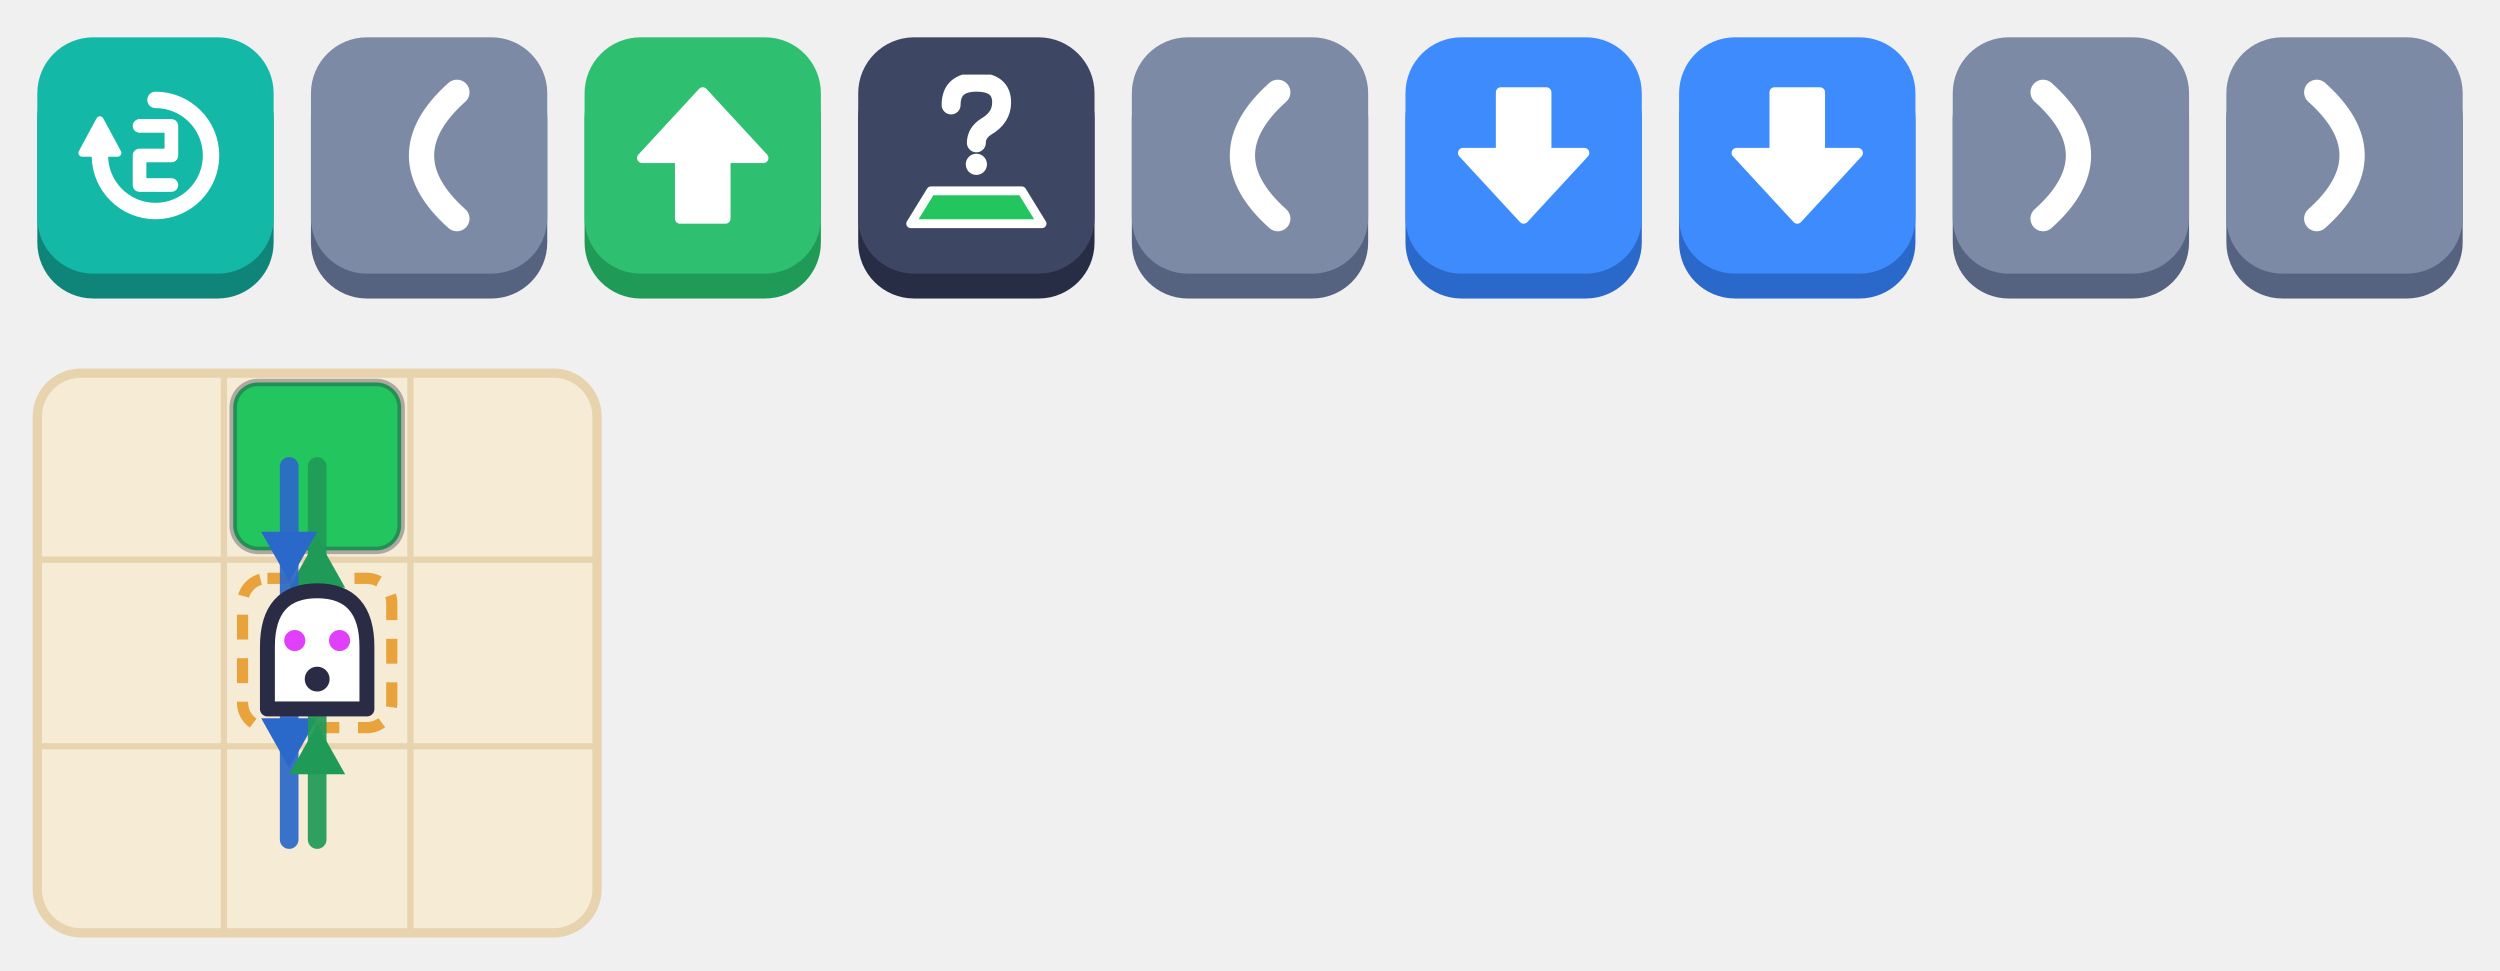
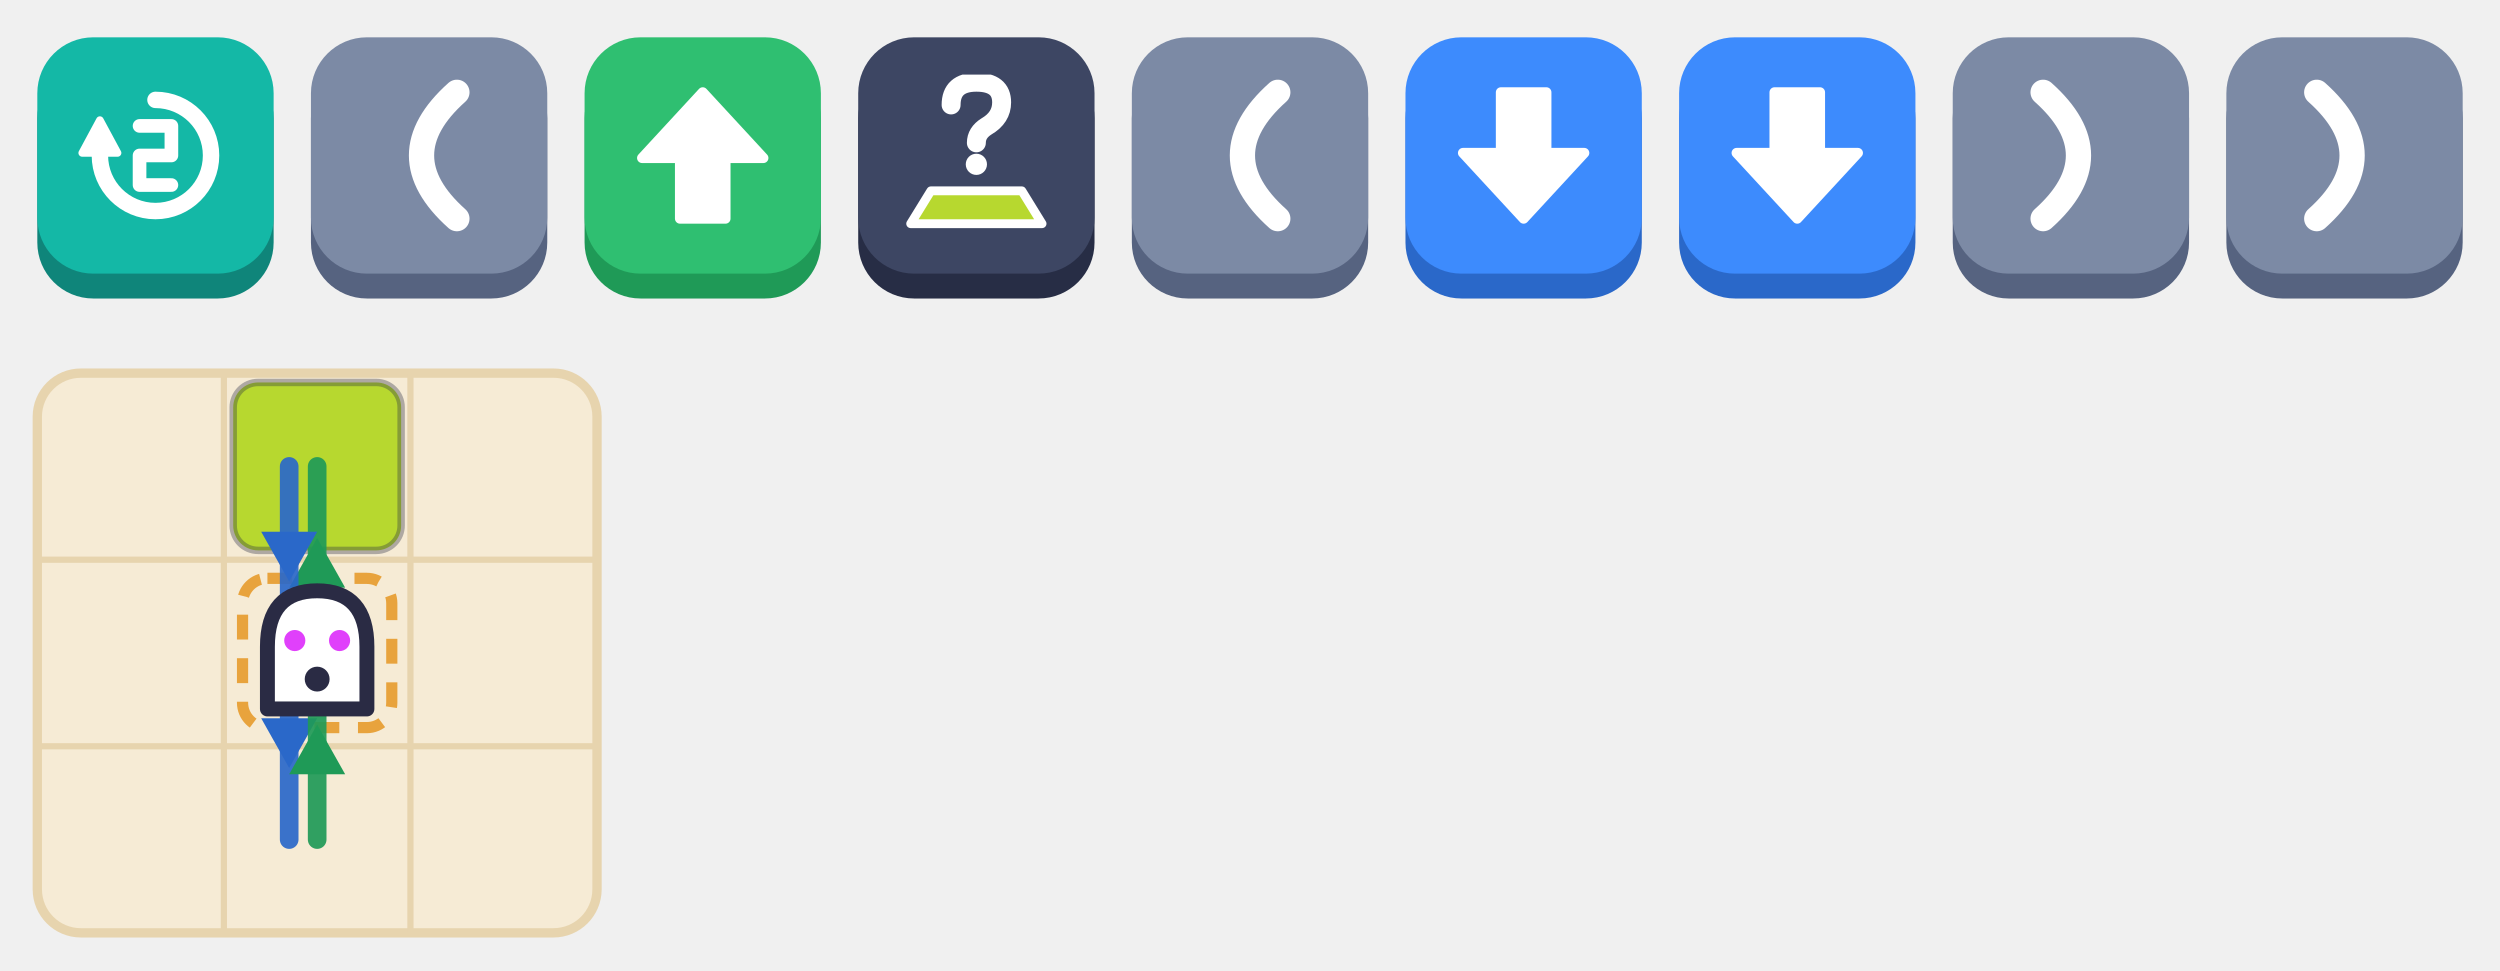
<svg xmlns="http://www.w3.org/2000/svg" viewBox="0 0 402 156" width="402" height="156" role="img">
  <rect x="6" y="10" width="38" height="38" rx="9" fill="#0f857a" />
  <rect x="6" y="6" width="38" height="38" rx="9" fill="#14b8a6" />
  <svg x="12" y="12" width="26" height="26" color="#ffffff" viewBox="0 0 64 64" aria-hidden="true" focusable="false" class="icon-arrow" fill="currentColor">
    <path d="M32 10 A22 22 0 1 1 10 32" fill="none" stroke="currentColor" stroke-width="6.5" stroke-linecap="round" />
    <path d="M10 18 L3 31 H17 Z" fill="currentColor" stroke="currentColor" stroke-width="3" stroke-linejoin="round" />
    <g transform="translate(32 32) scale(.9)">
      <path d="M-7 -13 H7 M7 -13 V0 M-7 0 H7 M-7 0 V13 M-7 13 H7" fill="none" stroke="currentColor" stroke-width="6" stroke-linecap="round" stroke-linejoin="round" />
    </g>
  </svg>
  <rect x="50" y="10" width="38" height="38" rx="9" fill="#566380" />
  <rect x="50" y="6" width="38" height="38" rx="9" fill="#7c8aa5" />
  <svg x="56" y="12" width="26" height="26" color="#ffffff" viewBox="0 0 64 64" aria-hidden="true" focusable="false" class="icon-arrow" fill="currentColor">
    <path d="M43 7 Q15 32 43 57" fill="none" stroke="currentColor" stroke-width="10" stroke-linecap="round" />
  </svg>
  <rect x="94" y="10" width="38" height="38" rx="9" fill="#1f9a57" />
  <rect x="94" y="6" width="38" height="38" rx="9" fill="#2fbf71" />
  <svg x="100" y="12" width="26" height="26" color="#ffffff" viewBox="0 0 64 64" aria-hidden="true" focusable="false" class="icon-arrow" fill="currentColor">
    <path d="M32 7 L56 33 H41 V57 H23 V33 H8 Z" stroke="currentColor" stroke-width="4" stroke-linejoin="round" stroke-linecap="round" />
  </svg>
  <rect x="138" y="10" width="38" height="38" rx="9" fill="#272d45" />
  <rect x="138" y="6" width="38" height="38" rx="9" fill="#3d4663" />
  <svg x="144" y="12" width="26" height="26" color="#ffffff" viewBox="0 0 64 64" aria-hidden="true" focusable="false" class="icon-arrow" fill="currentColor">
    <path d="M22 12 Q22 3 32 3 Q42 3 42 11 Q42 17 36 20.5 Q32 23 32 27" fill="none" stroke="currentColor" stroke-width="7.5" stroke-linecap="round" stroke-linejoin="round" />
    <circle cx="32" cy="35.5" r="4.2" fill="currentColor" />
-     <path d="M6 59 L14 46 H50 L58 59 Z" fill="#22c55e" stroke="currentColor" stroke-width="3.5" stroke-linejoin="round" />
+     <path d="M6 59 L14 46 H50 L58 59 Z" fill="#b7d82f" stroke="currentColor" stroke-width="3.5" stroke-linejoin="round" />
  </svg>
  <rect x="182" y="10" width="38" height="38" rx="9" fill="#566380" />
  <rect x="182" y="6" width="38" height="38" rx="9" fill="#7c8aa5" />
  <svg x="188" y="12" width="26" height="26" color="#ffffff" viewBox="0 0 64 64" aria-hidden="true" focusable="false" class="icon-arrow" fill="currentColor">
    <path d="M43 7 Q15 32 43 57" fill="none" stroke="currentColor" stroke-width="10" stroke-linecap="round" />
  </svg>
  <rect x="226" y="10" width="38" height="38" rx="9" fill="#2a68c9" />
  <rect x="226" y="6" width="38" height="38" rx="9" fill="#3d8bfd" />
  <svg x="232" y="12" width="26" height="26" color="#ffffff" viewBox="0 0 64 64" aria-hidden="true" focusable="false" class="icon-arrow" fill="currentColor">
    <path d="M32 57 L56 31 H41 V7 H23 V31 H8 Z" stroke="currentColor" stroke-width="4" stroke-linejoin="round" stroke-linecap="round" />
  </svg>
  <rect x="270" y="10" width="38" height="38" rx="9" fill="#2a68c9" />
  <rect x="270" y="6" width="38" height="38" rx="9" fill="#3d8bfd" />
  <svg x="276" y="12" width="26" height="26" color="#ffffff" viewBox="0 0 64 64" aria-hidden="true" focusable="false" class="icon-arrow" fill="currentColor">
    <path d="M32 57 L56 31 H41 V7 H23 V31 H8 Z" stroke="currentColor" stroke-width="4" stroke-linejoin="round" stroke-linecap="round" />
  </svg>
  <rect x="314" y="10" width="38" height="38" rx="9" fill="#566380" />
  <rect x="314" y="6" width="38" height="38" rx="9" fill="#7c8aa5" />
  <svg x="320" y="12" width="26" height="26" color="#ffffff" viewBox="0 0 64 64" aria-hidden="true" focusable="false" class="icon-arrow" fill="currentColor">
    <path d="M21 7 Q49 32 21 57" fill="none" stroke="currentColor" stroke-width="10" stroke-linecap="round" />
  </svg>
  <rect x="358" y="10" width="38" height="38" rx="9" fill="#566380" />
  <rect x="358" y="6" width="38" height="38" rx="9" fill="#7c8aa5" />
  <svg x="364" y="12" width="26" height="26" color="#ffffff" viewBox="0 0 64 64" aria-hidden="true" focusable="false" class="icon-arrow" fill="currentColor">
    <path d="M21 7 Q49 32 21 57" fill="none" stroke="currentColor" stroke-width="10" stroke-linecap="round" />
  </svg>
  <rect x="6" y="60" width="90" height="90" rx="7" fill="#f6ebd5" stroke="#e7d4ae" stroke-width="1.5" />
  <path d="M36 60 V150" stroke="#e7d4ae" stroke-width="1" />
  <path d="M66 60 V150" stroke="#e7d4ae" stroke-width="1" />
  <path d="M6 90 H96" stroke="#e7d4ae" stroke-width="1" />
  <path d="M6 120 H96" stroke="#e7d4ae" stroke-width="1" />
-   <rect x="37.5" y="61.5" width="27" height="27" rx="4" fill="#22c55e" stroke="#2a2b44" stroke-opacity=".35" stroke-width="1.2" />
+   <rect x="37.5" y="61.5" width="27" height="27" rx="4" fill="#b7d82f" stroke="#2a2b44" stroke-opacity=".35" stroke-width="1.2" />
  <rect x="39" y="93" width="24" height="24" rx="4" fill="none" stroke="#e8a33d" stroke-width="1.8" stroke-dasharray="4 3" />
  <path d="M51 105 L51 75" stroke="#1f9a57" stroke-width="3" stroke-linecap="round" opacity=".92" />
  <path d="M-4.5 -4.5 L3.5 0 L-4.5 4.5 Z" fill="#1f9a57" transform="translate(51 90) rotate(-90)" />
  <path d="M46.5 75 L46.5 105" stroke="#2a68c9" stroke-width="3" stroke-linecap="round" opacity=".92" />
  <path d="M-4.5 -4.5 L3.5 0 L-4.5 4.5 Z" fill="#2a68c9" transform="translate(46.5 90) rotate(90)" />
  <path d="M46.5 105 L46.5 135" stroke="#2a68c9" stroke-width="3" stroke-linecap="round" opacity=".92" />
  <path d="M-4.5 -4.5 L3.5 0 L-4.5 4.5 Z" fill="#2a68c9" transform="translate(46.5 120) rotate(90)" />
  <path d="M51 135 L51 105" stroke="#1f9a57" stroke-width="3" stroke-linecap="round" opacity=".92" />
  <path d="M-4.5 -4.5 L3.5 0 L-4.5 4.5 Z" fill="#1f9a57" transform="translate(51 120) rotate(-90)" />
  <g transform="translate(51 105) rotate(0) scale(1)">
    <path d="M-8 9 V-1 Q-8 -10 0 -10 Q8 -10 8 -1 V9 Z" fill="#ffffff" stroke="#2a2b44" stroke-width="2.4" stroke-linejoin="round" />
    <circle cx="-3.6" cy="-2" r="1.7" fill="#e040fb" />
    <circle cx="3.6" cy="-2" r="1.7" fill="#e040fb" />
    <circle cx="0" cy="4.2" r="2" fill="#2a2b44" />
  </g>
</svg>
